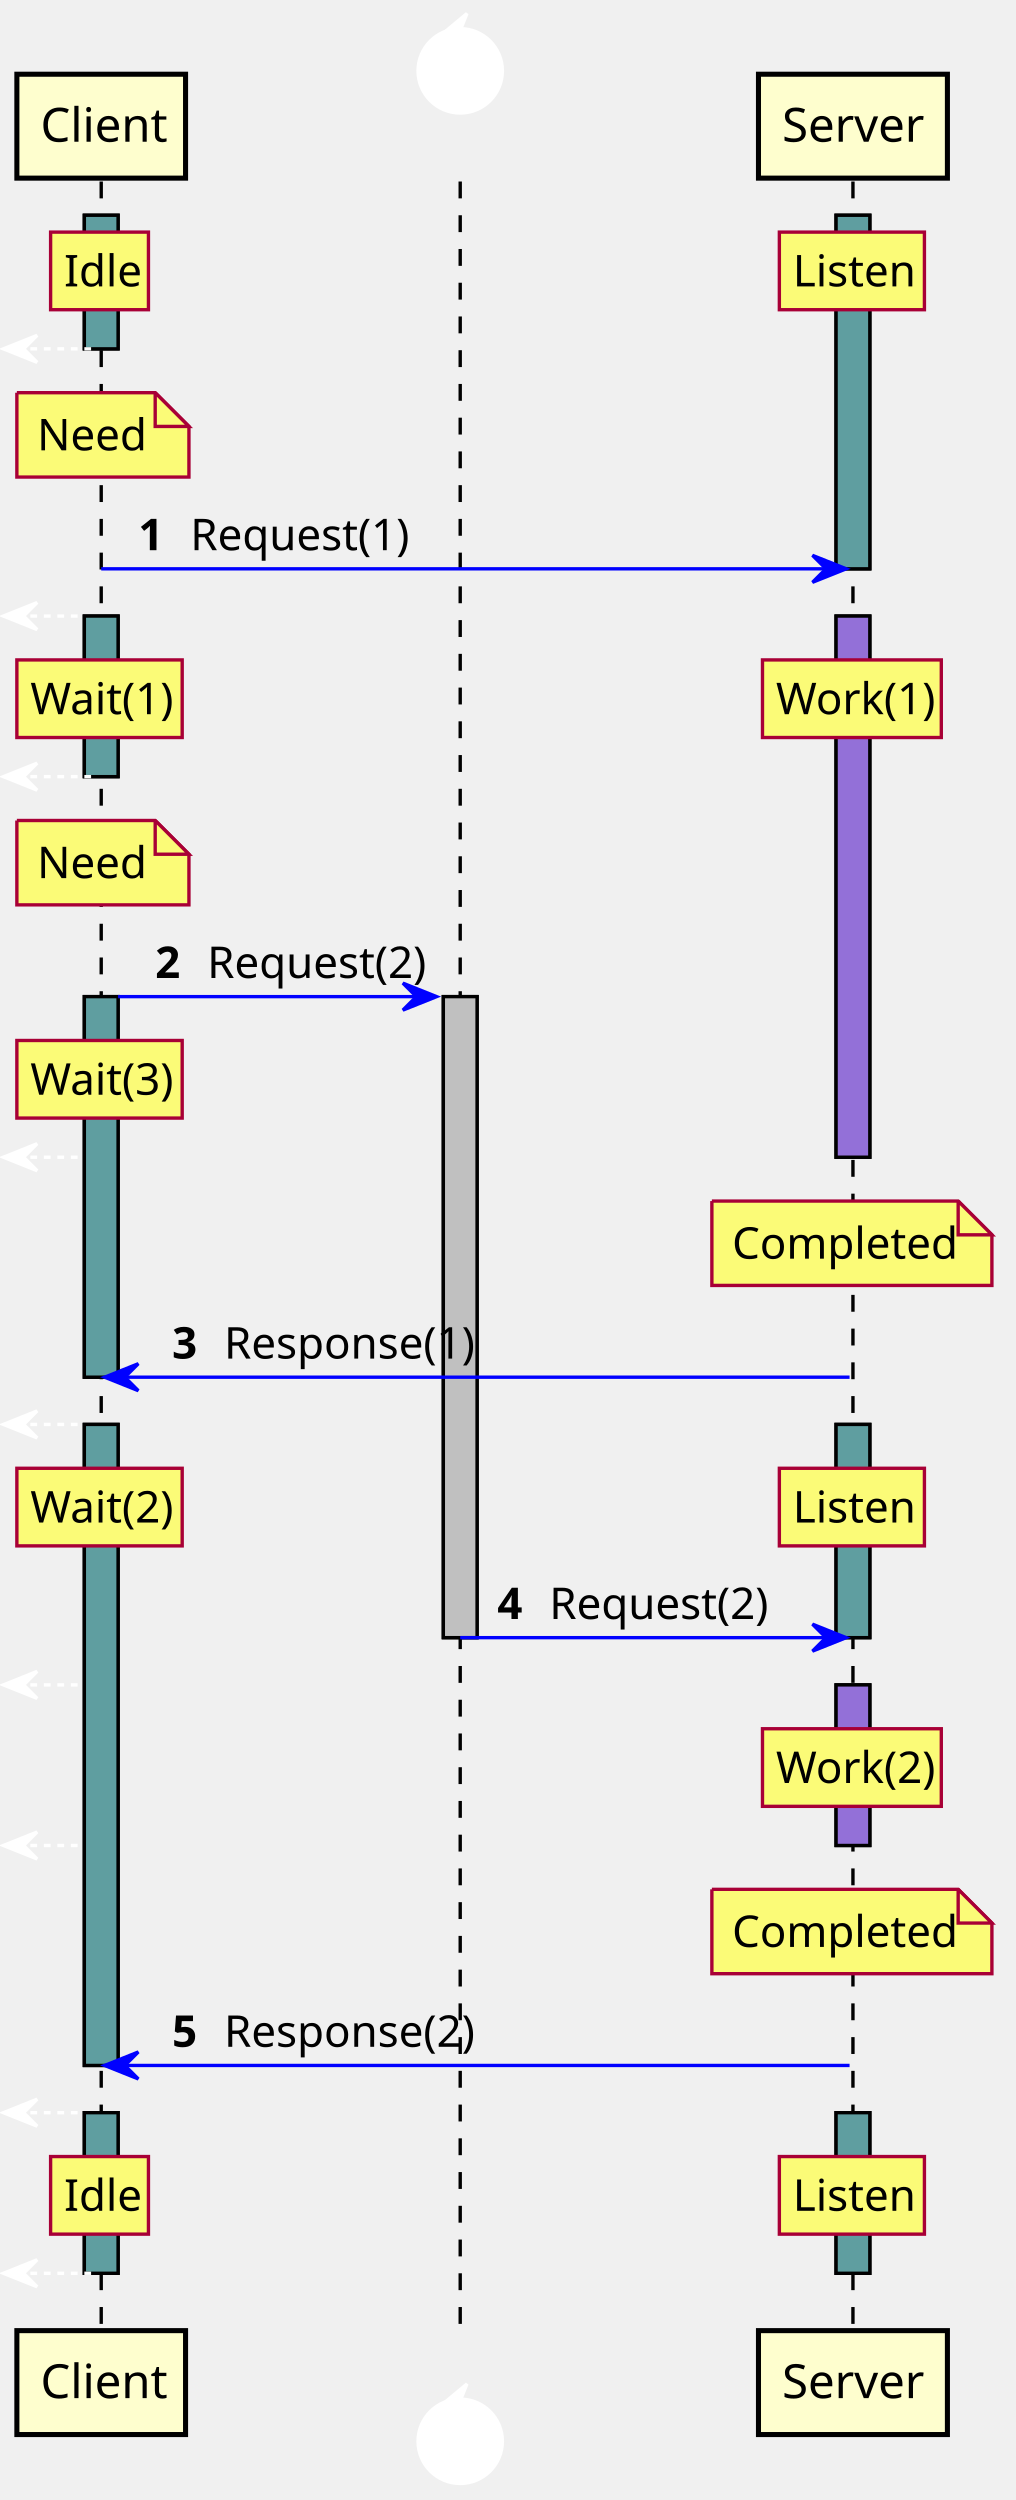
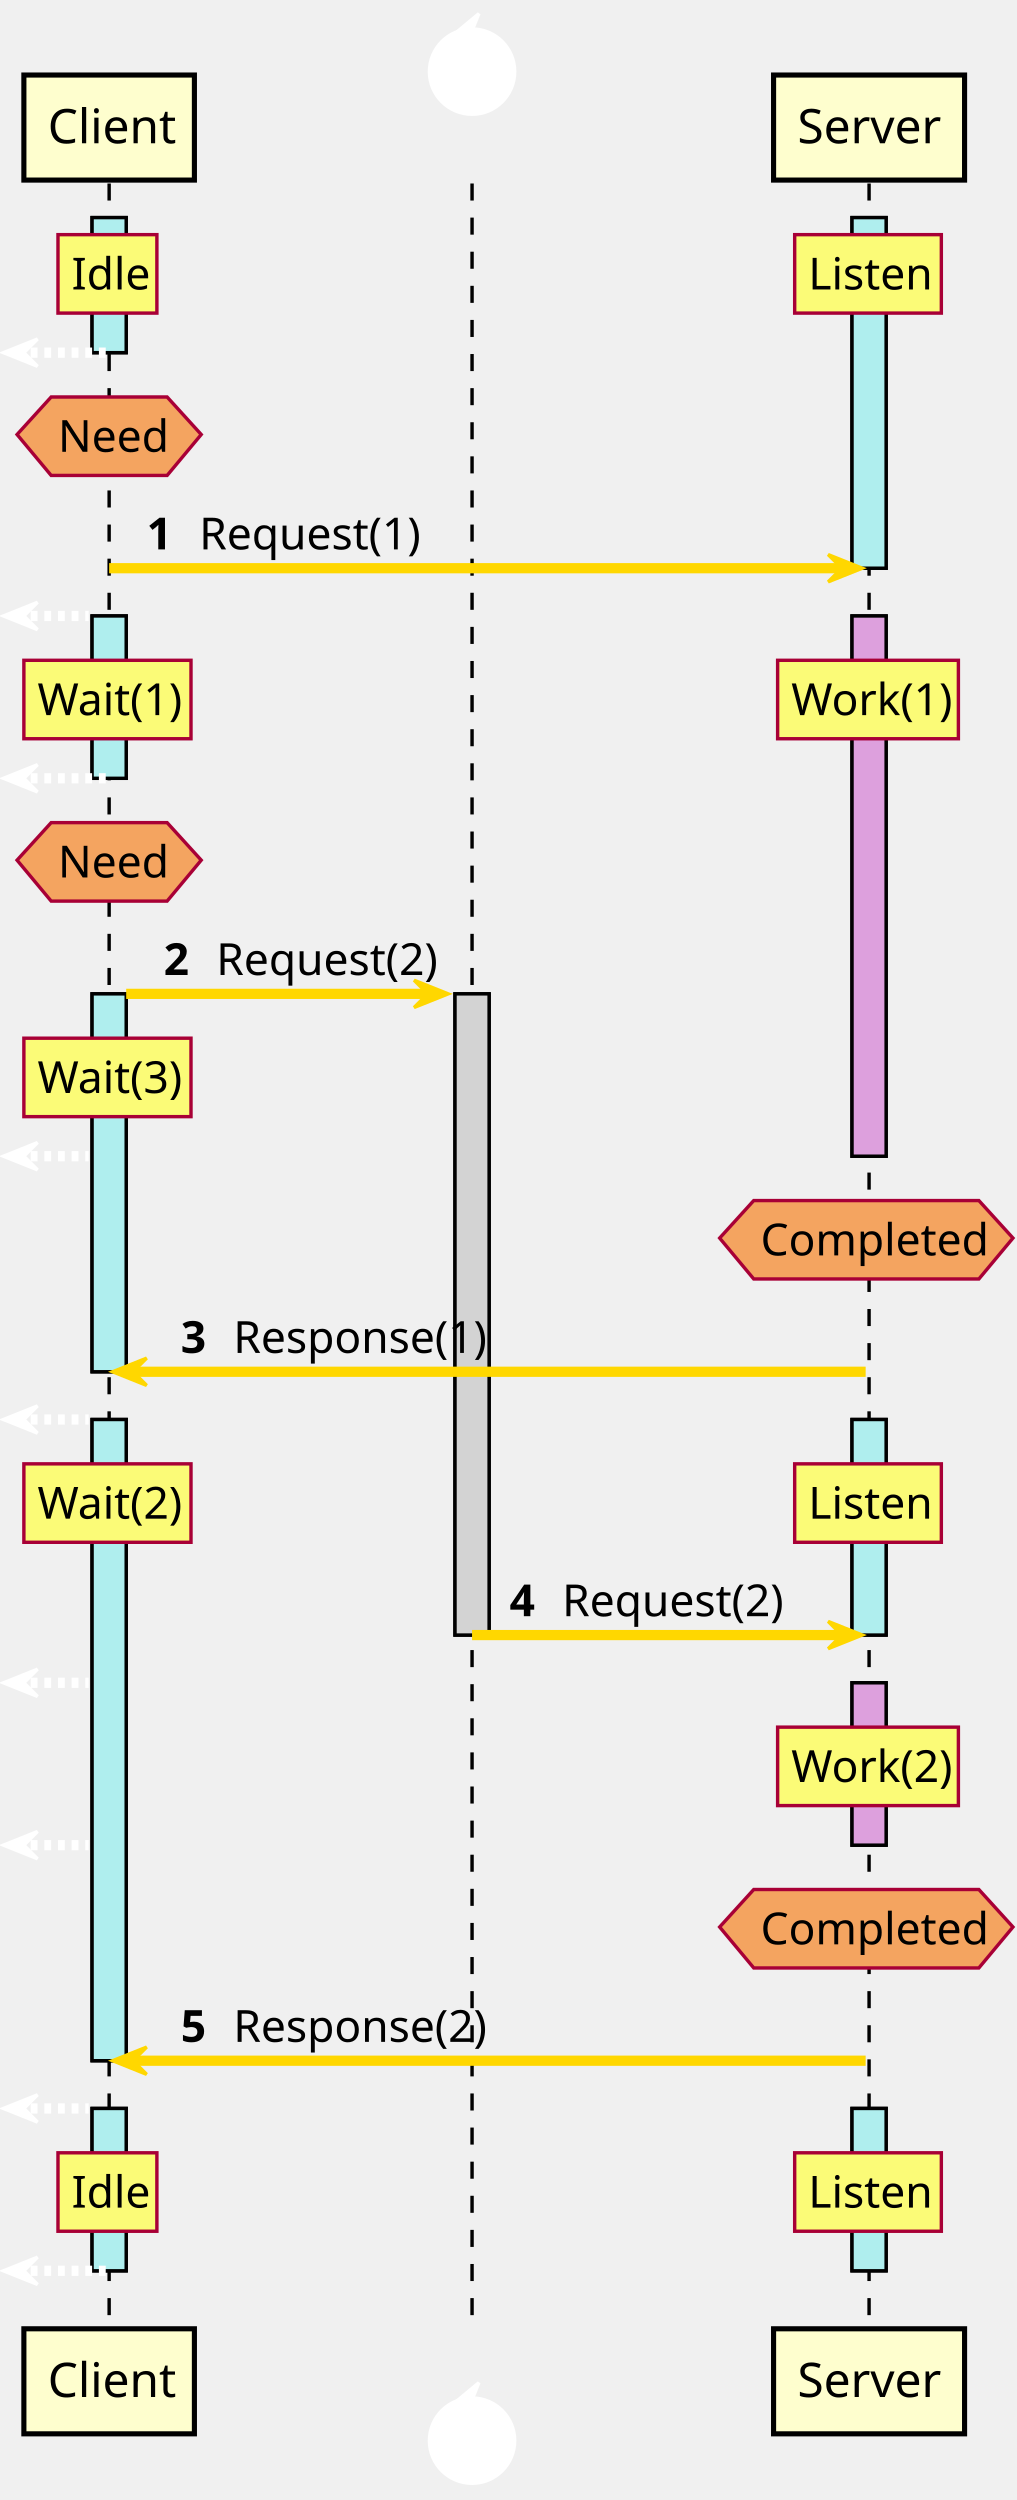
- <svg xmlns="http://www.w3.org/2000/svg" contentScriptType="application/ecmascript" contentStyleType="text/css" height="741px" preserveAspectRatio="none" style="width:301px;height:741px;" version="1.1" viewBox="0 0 301 741" width="301px" zoomAndPan="magnify">
+ <svg xmlns="http://www.w3.org/2000/svg" contentScriptType="application/ecmascript" contentStyleType="text/css" height="733px" preserveAspectRatio="none" style="width:298px;height:733px;" version="1.1" viewBox="0 0 298 733" width="298px" zoomAndPan="magnify">
  <defs />
  <g>
-     <rect fill="#5F9EA0" height="39.6" style="stroke:#000000;stroke-width:1.0;" width="10" x="25" y="63.8" />
-     <rect fill="#5F9EA0" height="47.6" style="stroke:#000000;stroke-width:1.0;" width="10" x="25" y="182.6" />
-     <rect fill="#5F9EA0" height="112.8" style="stroke:#000000;stroke-width:1.0;" width="10" x="25" y="295.4" />
-     <rect fill="#5F9EA0" height="190" style="stroke:#000000;stroke-width:1.0;" width="10" x="25" y="422.2" />
-     <rect fill="#5F9EA0" height="47.6" style="stroke:#000000;stroke-width:1.0;" width="10" x="25" y="626.2" />
-     <rect fill="#C0C0C0" height="190" style="stroke:#000000;stroke-width:1.0;" width="10" x="131.406" y="295.4" />
-     <rect fill="#5F9EA0" height="104.8" style="stroke:#000000;stroke-width:1.0;" width="10" x="247.812" y="63.8" />
-     <rect fill="#9370D8" height="160.4" style="stroke:#000000;stroke-width:1.0;" width="10" x="247.812" y="182.6" />
-     <rect fill="#5F9EA0" height="63.2" style="stroke:#000000;stroke-width:1.0;" width="10" x="247.812" y="422.2" />
-     <rect fill="#9370D8" height="47.6" style="stroke:#000000;stroke-width:1.0;" width="10" x="247.812" y="499.4" />
-     <rect fill="#5F9EA0" height="47.6" style="stroke:#000000;stroke-width:1.0;" width="10" x="247.812" y="626.2" />
-     <line style="stroke:#000000;stroke-width:1.0;stroke-dasharray:5.0,5.0;" x1="30" x2="30" y1="53.8" y2="691.8" />
-     <line style="stroke:#000000;stroke-width:1.0;stroke-dasharray:5.0,5.0;" x1="136.406" x2="136.406" y1="53.8" y2="691.8" />
-     <line style="stroke:#000000;stroke-width:1.0;stroke-dasharray:5.0,5.0;" x1="252.812" x2="252.812" y1="53.8" y2="691.8" />
-     <rect fill="#FEFECE" height="30.8" style="stroke:#000000;stroke-width:1.5;" width="50" x="5" y="22" />
-     <text fill="#000000" font-family="sans-serif" font-size="14" lengthAdjust="spacing" textLength="36" x="12" y="42.006">Client</text>
-     <rect fill="#FEFECE" height="30.8" style="stroke:#000000;stroke-width:1.5;" width="50" x="5" y="690.8" />
-     <text fill="#000000" font-family="sans-serif" font-size="14" lengthAdjust="spacing" textLength="36" x="12" y="710.806">Client</text>
-     <text fill="#000000" font-family="sans-serif" font-size="14" lengthAdjust="spacing" textLength="0" x="135.406" y="50.006" />
-     <ellipse cx="136.406" cy="21" fill="#FFFFFF" rx="12" ry="12" style="stroke:#FFFFFF;stroke-width:2.0;" />
-     <polygon fill="#FFFFFF" points="132.406,9,138.406,4,136.406,9,138.406,14,132.406,9" style="stroke:#FFFFFF;stroke-width:1.0;" />
-     <text fill="#000000" font-family="sans-serif" font-size="14" lengthAdjust="spacing" textLength="0" x="135.406" y="703.806" />
-     <ellipse cx="136.406" cy="723.6" fill="#FFFFFF" rx="12" ry="12" style="stroke:#FFFFFF;stroke-width:2.0;" />
-     <polygon fill="#FFFFFF" points="132.406,711.6,138.406,706.6,136.406,711.6,138.406,716.6,132.406,711.6" style="stroke:#FFFFFF;stroke-width:1.0;" />
-     <rect fill="#FEFECE" height="30.8" style="stroke:#000000;stroke-width:1.5;" width="56" x="224.812" y="22" />
-     <text fill="#000000" font-family="sans-serif" font-size="14" lengthAdjust="spacing" textLength="42" x="231.812" y="42.006">Server</text>
-     <rect fill="#FEFECE" height="30.8" style="stroke:#000000;stroke-width:1.5;" width="56" x="224.812" y="690.8" />
-     <text fill="#000000" font-family="sans-serif" font-size="14" lengthAdjust="spacing" textLength="42" x="231.812" y="710.806">Server</text>
-     <rect fill="#5F9EA0" height="39.6" style="stroke:#000000;stroke-width:1.0;" width="10" x="25" y="63.8" />
-     <rect fill="#5F9EA0" height="47.6" style="stroke:#000000;stroke-width:1.0;" width="10" x="25" y="182.6" />
-     <rect fill="#5F9EA0" height="112.8" style="stroke:#000000;stroke-width:1.0;" width="10" x="25" y="295.4" />
-     <rect fill="#5F9EA0" height="190" style="stroke:#000000;stroke-width:1.0;" width="10" x="25" y="422.2" />
-     <rect fill="#5F9EA0" height="47.6" style="stroke:#000000;stroke-width:1.0;" width="10" x="25" y="626.2" />
-     <rect fill="#C0C0C0" height="190" style="stroke:#000000;stroke-width:1.0;" width="10" x="131.406" y="295.4" />
-     <rect fill="#5F9EA0" height="104.8" style="stroke:#000000;stroke-width:1.0;" width="10" x="247.812" y="63.8" />
-     <rect fill="#9370D8" height="160.4" style="stroke:#000000;stroke-width:1.0;" width="10" x="247.812" y="182.6" />
-     <rect fill="#5F9EA0" height="63.2" style="stroke:#000000;stroke-width:1.0;" width="10" x="247.812" y="422.2" />
-     <rect fill="#9370D8" height="47.6" style="stroke:#000000;stroke-width:1.0;" width="10" x="247.812" y="499.4" />
-     <rect fill="#5F9EA0" height="47.6" style="stroke:#000000;stroke-width:1.0;" width="10" x="247.812" y="626.2" />
-     <rect fill="#FBFB77" height="23" style="stroke:#A80036;stroke-width:1.0;" width="29" x="15" y="68.8" />
-     <text fill="#000000" font-family="sans-serif" font-size="13" lengthAdjust="spacing" textLength="21" x="19" y="84.877">Idle</text>
-     <rect fill="#FBFB77" height="23" style="stroke:#A80036;stroke-width:1.0;" width="43" x="231" y="68.8" />
-     <text fill="#000000" font-family="sans-serif" font-size="13" lengthAdjust="spacing" textLength="35" x="235" y="84.877">Listen</text>
+     <rect fill="#AFEEEE" height="39.6" style="stroke:#000000;stroke-width:1.0;" width="10" x="27" y="63.8" />
+     <rect fill="#AFEEEE" height="47.6" style="stroke:#000000;stroke-width:1.0;" width="10" x="27" y="180.6" />
+     <rect fill="#AFEEEE" height="110.8" style="stroke:#000000;stroke-width:1.0;" width="10" x="27" y="291.4" />
+     <rect fill="#AFEEEE" height="188" style="stroke:#000000;stroke-width:1.0;" width="10" x="27" y="416.2" />
+     <rect fill="#AFEEEE" height="47.6" style="stroke:#000000;stroke-width:1.0;" width="10" x="27" y="618.2" />
+     <rect fill="#D3D3D3" height="188" style="stroke:#000000;stroke-width:1.0;" width="10" x="133.406" y="291.4" />
+     <rect fill="#AFEEEE" height="102.8" style="stroke:#000000;stroke-width:1.0;" width="10" x="249.812" y="63.8" />
+     <rect fill="#DDA0DD" height="158.4" style="stroke:#000000;stroke-width:1.0;" width="10" x="249.812" y="180.6" />
+     <rect fill="#AFEEEE" height="63.2" style="stroke:#000000;stroke-width:1.0;" width="10" x="249.812" y="416.2" />
+     <rect fill="#DDA0DD" height="47.6" style="stroke:#000000;stroke-width:1.0;" width="10" x="249.812" y="493.4" />
+     <rect fill="#AFEEEE" height="47.6" style="stroke:#000000;stroke-width:1.0;" width="10" x="249.812" y="618.2" />
+     <line style="stroke:#000000;stroke-width:1.0;stroke-dasharray:5.0,5.0;" x1="32" x2="32" y1="53.8" y2="683.8" />
+     <line style="stroke:#000000;stroke-width:1.0;stroke-dasharray:5.0,5.0;" x1="138.406" x2="138.406" y1="53.8" y2="683.8" />
+     <line style="stroke:#000000;stroke-width:1.0;stroke-dasharray:5.0,5.0;" x1="254.812" x2="254.812" y1="53.8" y2="683.8" />
+     <rect fill="#FEFECE" height="30.8" style="stroke:#000000;stroke-width:1.5;" width="50" x="7" y="22" />
+     <text fill="#000000" font-family="sans-serif" font-size="14" lengthAdjust="spacing" textLength="36" x="14" y="42.006">Client</text>
+     <rect fill="#FEFECE" height="30.8" style="stroke:#000000;stroke-width:1.5;" width="50" x="7" y="682.8" />
+     <text fill="#000000" font-family="sans-serif" font-size="14" lengthAdjust="spacing" textLength="36" x="14" y="702.806">Client</text>
+     <text fill="#000000" font-family="sans-serif" font-size="14" lengthAdjust="spacing" textLength="0" x="137.406" y="50.006" />
+     <ellipse cx="138.406" cy="21" fill="#FFFFFF" rx="12" ry="12" style="stroke:#FFFFFF;stroke-width:2.0;" />
+     <polygon fill="#FFFFFF" points="134.406,9,140.406,4,138.406,9,140.406,14,134.406,9" style="stroke:#FFFFFF;stroke-width:1.0;" />
+     <text fill="#000000" font-family="sans-serif" font-size="14" lengthAdjust="spacing" textLength="0" x="137.406" y="695.806" />
+     <ellipse cx="138.406" cy="715.6" fill="#FFFFFF" rx="12" ry="12" style="stroke:#FFFFFF;stroke-width:2.0;" />
+     <polygon fill="#FFFFFF" points="134.406,703.6,140.406,698.6,138.406,703.6,140.406,708.6,134.406,703.6" style="stroke:#FFFFFF;stroke-width:1.0;" />
+     <rect fill="#FEFECE" height="30.8" style="stroke:#000000;stroke-width:1.5;" width="56" x="226.812" y="22" />
+     <text fill="#000000" font-family="sans-serif" font-size="14" lengthAdjust="spacing" textLength="42" x="233.812" y="42.006">Server</text>
+     <rect fill="#FEFECE" height="30.8" style="stroke:#000000;stroke-width:1.5;" width="56" x="226.812" y="682.8" />
+     <text fill="#000000" font-family="sans-serif" font-size="14" lengthAdjust="spacing" textLength="42" x="233.812" y="702.806">Server</text>
+     <rect fill="#AFEEEE" height="39.6" style="stroke:#000000;stroke-width:1.0;" width="10" x="27" y="63.8" />
+     <rect fill="#AFEEEE" height="47.6" style="stroke:#000000;stroke-width:1.0;" width="10" x="27" y="180.6" />
+     <rect fill="#AFEEEE" height="110.8" style="stroke:#000000;stroke-width:1.0;" width="10" x="27" y="291.4" />
+     <rect fill="#AFEEEE" height="188" style="stroke:#000000;stroke-width:1.0;" width="10" x="27" y="416.2" />
+     <rect fill="#AFEEEE" height="47.6" style="stroke:#000000;stroke-width:1.0;" width="10" x="27" y="618.2" />
+     <rect fill="#D3D3D3" height="188" style="stroke:#000000;stroke-width:1.0;" width="10" x="133.406" y="291.4" />
+     <rect fill="#AFEEEE" height="102.8" style="stroke:#000000;stroke-width:1.0;" width="10" x="249.812" y="63.8" />
+     <rect fill="#DDA0DD" height="158.4" style="stroke:#000000;stroke-width:1.0;" width="10" x="249.812" y="180.6" />
+     <rect fill="#AFEEEE" height="63.2" style="stroke:#000000;stroke-width:1.0;" width="10" x="249.812" y="416.2" />
+     <rect fill="#DDA0DD" height="47.6" style="stroke:#000000;stroke-width:1.0;" width="10" x="249.812" y="493.4" />
+     <rect fill="#AFEEEE" height="47.6" style="stroke:#000000;stroke-width:1.0;" width="10" x="249.812" y="618.2" />
+     <rect fill="#FBFB77" height="23" style="stroke:#A80036;stroke-width:1.0;" width="29" x="17" y="68.8" />
+     <text fill="#000000" font-family="sans-serif" font-size="13" lengthAdjust="spacing" textLength="21" x="21" y="84.877">Idle</text>
+     <rect fill="#FBFB77" height="23" style="stroke:#A80036;stroke-width:1.0;" width="43" x="233" y="68.8" />
+     <text fill="#000000" font-family="sans-serif" font-size="13" lengthAdjust="spacing" textLength="35" x="237" y="84.877">Listen</text>
    <polygon fill="#FFFFFF" points="11,99.4,1,103.4,11,107.4,7,103.4" style="stroke:#FFFFFF;stroke-width:1.0;" />
-     <line style="stroke:#FFFFFF;stroke-width:1.0;stroke-dasharray:2.0,2.0;" x1="5" x2="29" y1="103.4" y2="103.4" />
-     <path d="M5,116.4 L5,141.4 L56,141.4 L56,126.4 L46,116.4 L5,116.4 " fill="#FBFB77" style="stroke:#A80036;stroke-width:1.0;" />
-     <path d="M46,116.4 L46,126.4 L56,126.4 L46,116.4 " fill="#FBFB77" style="stroke:#A80036;stroke-width:1.0;" />
-     <text fill="#000000" font-family="sans-serif" font-size="13" lengthAdjust="spacing" textLength="30" x="11" y="133.477">Need</text>
-     <polygon fill="#0000FF" points="240.812,164.6,250.812,168.6,240.812,172.6,244.812,168.6" style="stroke:#0000FF;stroke-width:1.0;" />
-     <line style="stroke:#0000FF;stroke-width:1.0;" x1="30" x2="246.812" y1="168.6" y2="168.6" />
-     <text fill="#000000" font-family="sans-serif" font-size="13" lengthAdjust="spacing" textLength="0" x="41" y="163.077" />
-     <text fill="#000000" font-family="sans-serif" font-size="13" font-weight="bold" lengthAdjust="spacing" textLength="7.406" x="41" y="163.077">1</text>
-     <text fill="#000000" font-family="sans-serif" font-size="13" lengthAdjust="spacing" textLength="0" x="52.406" y="163.077" />
-     <text fill="#000000" font-family="sans-serif" font-size="13" lengthAdjust="spacing" textLength="63" x="56.406" y="163.077">Request(1)</text>
-     <polygon fill="#FFFFFF" points="11,178.6,1,182.6,11,186.6,7,182.6" style="stroke:#FFFFFF;stroke-width:1.0;" />
-     <line style="stroke:#FFFFFF;stroke-width:1.0;stroke-dasharray:2.0,2.0;" x1="5" x2="24" y1="182.6" y2="182.6" />
-     <rect fill="#FBFB77" height="23" style="stroke:#A80036;stroke-width:1.0;" width="49" x="5" y="195.6" />
-     <text fill="#000000" font-family="sans-serif" font-size="13" lengthAdjust="spacing" textLength="41" x="9" y="211.677">Wait(1)</text>
-     <rect fill="#FBFB77" height="23" style="stroke:#A80036;stroke-width:1.0;" width="53" x="226" y="195.6" />
-     <text fill="#000000" font-family="sans-serif" font-size="13" lengthAdjust="spacing" textLength="45" x="230" y="211.677">Work(1)</text>
-     <polygon fill="#FFFFFF" points="11,226.2,1,230.2,11,234.2,7,230.2" style="stroke:#FFFFFF;stroke-width:1.0;" />
-     <line style="stroke:#FFFFFF;stroke-width:1.0;stroke-dasharray:2.0,2.0;" x1="5" x2="29" y1="230.2" y2="230.2" />
-     <path d="M5,243.2 L5,268.2 L56,268.2 L56,253.2 L46,243.2 L5,243.2 " fill="#FBFB77" style="stroke:#A80036;stroke-width:1.0;" />
-     <path d="M46,243.2 L46,253.2 L56,253.2 L46,243.2 " fill="#FBFB77" style="stroke:#A80036;stroke-width:1.0;" />
-     <text fill="#000000" font-family="sans-serif" font-size="13" lengthAdjust="spacing" textLength="30" x="11" y="260.277">Need</text>
-     <polygon fill="#0000FF" points="119.406,291.4,129.406,295.4,119.406,299.4,123.406,295.4" style="stroke:#0000FF;stroke-width:1.0;" />
-     <line style="stroke:#0000FF;stroke-width:1.0;" x1="35" x2="125.406" y1="295.4" y2="295.4" />
-     <text fill="#000000" font-family="sans-serif" font-size="13" lengthAdjust="spacing" textLength="0" x="46" y="289.877" />
-     <text fill="#000000" font-family="sans-serif" font-size="13" font-weight="bold" lengthAdjust="spacing" textLength="7.406" x="46" y="289.877">2</text>
-     <text fill="#000000" font-family="sans-serif" font-size="13" lengthAdjust="spacing" textLength="0" x="57.406" y="289.877" />
-     <text fill="#000000" font-family="sans-serif" font-size="13" lengthAdjust="spacing" textLength="63" x="61.406" y="289.877">Request(2)</text>
-     <rect fill="#FBFB77" height="23" style="stroke:#A80036;stroke-width:1.0;" width="49" x="5" y="308.4" />
-     <text fill="#000000" font-family="sans-serif" font-size="13" lengthAdjust="spacing" textLength="41" x="9" y="324.477">Wait(3)</text>
-     <polygon fill="#FFFFFF" points="11,339,1,343,11,347,7,343" style="stroke:#FFFFFF;stroke-width:1.0;" />
-     <line style="stroke:#FFFFFF;stroke-width:1.0;stroke-dasharray:2.0,2.0;" x1="5" x2="24" y1="343" y2="343" />
-     <path d="M211,356 L211,381 L294,381 L294,366 L284,356 L211,356 " fill="#FBFB77" style="stroke:#A80036;stroke-width:1.0;" />
-     <path d="M284,356 L284,366 L294,366 L284,356 " fill="#FBFB77" style="stroke:#A80036;stroke-width:1.0;" />
-     <text fill="#000000" font-family="sans-serif" font-size="13" lengthAdjust="spacing" textLength="62" x="217" y="373.077">Completed</text>
-     <polygon fill="#0000FF" points="41,404.2,31,408.2,41,412.2,37,408.2" style="stroke:#0000FF;stroke-width:1.0;" />
-     <line style="stroke:#0000FF;stroke-width:1.0;" x1="35" x2="251.812" y1="408.2" y2="408.2" />
-     <text fill="#000000" font-family="sans-serif" font-size="13" lengthAdjust="spacing" textLength="0" x="51" y="402.677" />
-     <text fill="#000000" font-family="sans-serif" font-size="13" font-weight="bold" lengthAdjust="spacing" textLength="7.406" x="51" y="402.677">3</text>
-     <text fill="#000000" font-family="sans-serif" font-size="13" lengthAdjust="spacing" textLength="0" x="62.406" y="402.677" />
-     <text fill="#000000" font-family="sans-serif" font-size="13" lengthAdjust="spacing" textLength="73" x="66.406" y="402.677">Response(1)</text>
-     <polygon fill="#FFFFFF" points="11,418.2,1,422.2,11,426.2,7,422.2" style="stroke:#FFFFFF;stroke-width:1.0;" />
-     <line style="stroke:#FFFFFF;stroke-width:1.0;stroke-dasharray:2.0,2.0;" x1="5" x2="24" y1="422.2" y2="422.2" />
-     <rect fill="#FBFB77" height="23" style="stroke:#A80036;stroke-width:1.0;" width="43" x="231" y="435.2" />
-     <text fill="#000000" font-family="sans-serif" font-size="13" lengthAdjust="spacing" textLength="35" x="235" y="451.277">Listen</text>
-     <rect fill="#FBFB77" height="23" style="stroke:#A80036;stroke-width:1.0;" width="49" x="5" y="435.2" />
-     <text fill="#000000" font-family="sans-serif" font-size="13" lengthAdjust="spacing" textLength="41" x="9" y="451.277">Wait(2)</text>
-     <polygon fill="#0000FF" points="240.812,481.4,250.812,485.4,240.812,489.4,244.812,485.4" style="stroke:#0000FF;stroke-width:1.0;" />
-     <line style="stroke:#0000FF;stroke-width:1.0;" x1="136.406" x2="246.812" y1="485.4" y2="485.4" />
-     <text fill="#000000" font-family="sans-serif" font-size="13" lengthAdjust="spacing" textLength="0" x="147.406" y="479.877" />
-     <text fill="#000000" font-family="sans-serif" font-size="13" font-weight="bold" lengthAdjust="spacing" textLength="7.406" x="147.406" y="479.877">4</text>
-     <text fill="#000000" font-family="sans-serif" font-size="13" lengthAdjust="spacing" textLength="0" x="158.812" y="479.877" />
-     <text fill="#000000" font-family="sans-serif" font-size="13" lengthAdjust="spacing" textLength="63" x="162.812" y="479.877">Request(2)</text>
-     <polygon fill="#FFFFFF" points="11,495.4,1,499.4,11,503.4,7,499.4" style="stroke:#FFFFFF;stroke-width:1.0;" />
-     <line style="stroke:#FFFFFF;stroke-width:1.0;stroke-dasharray:2.0,2.0;" x1="5" x2="24" y1="499.4" y2="499.4" />
-     <rect fill="#FBFB77" height="23" style="stroke:#A80036;stroke-width:1.0;" width="53" x="226" y="512.4" />
-     <text fill="#000000" font-family="sans-serif" font-size="13" lengthAdjust="spacing" textLength="45" x="230" y="528.477">Work(2)</text>
-     <polygon fill="#FFFFFF" points="11,543,1,547,11,551,7,547" style="stroke:#FFFFFF;stroke-width:1.0;" />
-     <line style="stroke:#FFFFFF;stroke-width:1.0;stroke-dasharray:2.0,2.0;" x1="5" x2="24" y1="547" y2="547" />
-     <path d="M211,560 L211,585 L294,585 L294,570 L284,560 L211,560 " fill="#FBFB77" style="stroke:#A80036;stroke-width:1.0;" />
-     <path d="M284,560 L284,570 L294,570 L284,560 " fill="#FBFB77" style="stroke:#A80036;stroke-width:1.0;" />
-     <text fill="#000000" font-family="sans-serif" font-size="13" lengthAdjust="spacing" textLength="62" x="217" y="577.077">Completed</text>
-     <polygon fill="#0000FF" points="41,608.2,31,612.2,41,616.2,37,612.2" style="stroke:#0000FF;stroke-width:1.0;" />
-     <line style="stroke:#0000FF;stroke-width:1.0;" x1="35" x2="251.812" y1="612.2" y2="612.2" />
-     <text fill="#000000" font-family="sans-serif" font-size="13" lengthAdjust="spacing" textLength="0" x="51" y="606.677" />
-     <text fill="#000000" font-family="sans-serif" font-size="13" font-weight="bold" lengthAdjust="spacing" textLength="7.406" x="51" y="606.677">5</text>
-     <text fill="#000000" font-family="sans-serif" font-size="13" lengthAdjust="spacing" textLength="0" x="62.406" y="606.677" />
-     <text fill="#000000" font-family="sans-serif" font-size="13" lengthAdjust="spacing" textLength="73" x="66.406" y="606.677">Response(2)</text>
-     <polygon fill="#FFFFFF" points="11,622.2,1,626.2,11,630.2,7,626.2" style="stroke:#FFFFFF;stroke-width:1.0;" />
-     <line style="stroke:#FFFFFF;stroke-width:1.0;stroke-dasharray:2.0,2.0;" x1="5" x2="24" y1="626.2" y2="626.2" />
-     <rect fill="#FBFB77" height="23" style="stroke:#A80036;stroke-width:1.0;" width="29" x="15" y="639.2" />
-     <text fill="#000000" font-family="sans-serif" font-size="13" lengthAdjust="spacing" textLength="21" x="19" y="655.277">Idle</text>
-     <rect fill="#FBFB77" height="23" style="stroke:#A80036;stroke-width:1.0;" width="43" x="231" y="639.2" />
-     <text fill="#000000" font-family="sans-serif" font-size="13" lengthAdjust="spacing" textLength="35" x="235" y="655.277">Listen</text>
-     <polygon fill="#FFFFFF" points="11,669.8,1,673.8,11,677.8,7,673.8" style="stroke:#FFFFFF;stroke-width:1.0;" />
-     <line style="stroke:#FFFFFF;stroke-width:1.0;stroke-dasharray:2.0,2.0;" x1="5" x2="29" y1="673.8" y2="673.8" />
+     <line style="stroke:#FFFFFF;stroke-width:3.0;stroke-dasharray:2.0,2.0;" x1="5" x2="31" y1="103.4" y2="103.4" />
+     <polygon fill="#F4A460" points="15,116.4,49,116.4,59,127.4,49,139.4,15,139.4,5,127.4,15,116.4" style="stroke:#A80036;stroke-width:1.0;" />
+     <text fill="#000000" font-family="sans-serif" font-size="13" lengthAdjust="spacing" textLength="30" x="17" y="132.477">Need</text>
+     <polygon fill="#FFD700" points="242.812,162.6,252.812,166.6,242.812,170.6,246.812,166.6" style="stroke:#FFD700;stroke-width:1.0;" />
+     <line style="stroke:#FFD700;stroke-width:3.0;" x1="32" x2="248.812" y1="166.6" y2="166.6" />
+     <text fill="#000000" font-family="sans-serif" font-size="13" lengthAdjust="spacing" textLength="0" x="43" y="161.077" />
+     <text fill="#000000" font-family="sans-serif" font-size="13" font-weight="bold" lengthAdjust="spacing" textLength="7.406" x="43" y="161.077">1</text>
+     <text fill="#000000" font-family="sans-serif" font-size="13" lengthAdjust="spacing" textLength="0" x="54.406" y="161.077" />
+     <text fill="#000000" font-family="sans-serif" font-size="13" lengthAdjust="spacing" textLength="63" x="58.406" y="161.077">Request(1)</text>
+     <polygon fill="#FFFFFF" points="11,176.6,1,180.6,11,184.6,7,180.6" style="stroke:#FFFFFF;stroke-width:1.0;" />
+     <line style="stroke:#FFFFFF;stroke-width:3.0;stroke-dasharray:2.0,2.0;" x1="5" x2="26" y1="180.6" y2="180.6" />
+     <rect fill="#FBFB77" height="23" style="stroke:#A80036;stroke-width:1.0;" width="49" x="7" y="193.6" />
+     <text fill="#000000" font-family="sans-serif" font-size="13" lengthAdjust="spacing" textLength="41" x="11" y="209.677">Wait(1)</text>
+     <rect fill="#FBFB77" height="23" style="stroke:#A80036;stroke-width:1.0;" width="53" x="228" y="193.6" />
+     <text fill="#000000" font-family="sans-serif" font-size="13" lengthAdjust="spacing" textLength="45" x="232" y="209.677">Work(1)</text>
+     <polygon fill="#FFFFFF" points="11,224.2,1,228.2,11,232.2,7,228.2" style="stroke:#FFFFFF;stroke-width:1.0;" />
+     <line style="stroke:#FFFFFF;stroke-width:3.0;stroke-dasharray:2.0,2.0;" x1="5" x2="31" y1="228.2" y2="228.2" />
+     <polygon fill="#F4A460" points="15,241.2,49,241.2,59,252.2,49,264.2,15,264.2,5,252.2,15,241.2" style="stroke:#A80036;stroke-width:1.0;" />
+     <text fill="#000000" font-family="sans-serif" font-size="13" lengthAdjust="spacing" textLength="30" x="17" y="257.277">Need</text>
+     <polygon fill="#FFD700" points="121.406,287.4,131.406,291.4,121.406,295.4,125.406,291.4" style="stroke:#FFD700;stroke-width:1.0;" />
+     <line style="stroke:#FFD700;stroke-width:3.0;" x1="37" x2="127.406" y1="291.4" y2="291.4" />
+     <text fill="#000000" font-family="sans-serif" font-size="13" lengthAdjust="spacing" textLength="0" x="48" y="285.877" />
+     <text fill="#000000" font-family="sans-serif" font-size="13" font-weight="bold" lengthAdjust="spacing" textLength="7.406" x="48" y="285.877">2</text>
+     <text fill="#000000" font-family="sans-serif" font-size="13" lengthAdjust="spacing" textLength="0" x="59.406" y="285.877" />
+     <text fill="#000000" font-family="sans-serif" font-size="13" lengthAdjust="spacing" textLength="63" x="63.406" y="285.877">Request(2)</text>
+     <rect fill="#FBFB77" height="23" style="stroke:#A80036;stroke-width:1.0;" width="49" x="7" y="304.4" />
+     <text fill="#000000" font-family="sans-serif" font-size="13" lengthAdjust="spacing" textLength="41" x="11" y="320.477">Wait(3)</text>
+     <polygon fill="#FFFFFF" points="11,335,1,339,11,343,7,339" style="stroke:#FFFFFF;stroke-width:1.0;" />
+     <line style="stroke:#FFFFFF;stroke-width:3.0;stroke-dasharray:2.0,2.0;" x1="5" x2="26" y1="339" y2="339" />
+     <polygon fill="#F4A460" points="221,352,287,352,297,363,287,375,221,375,211,363,221,352" style="stroke:#A80036;stroke-width:1.0;" />
+     <text fill="#000000" font-family="sans-serif" font-size="13" lengthAdjust="spacing" textLength="62" x="223" y="368.077">Completed</text>
+     <polygon fill="#FFD700" points="43,398.2,33,402.2,43,406.2,39,402.2" style="stroke:#FFD700;stroke-width:1.0;" />
+     <line style="stroke:#FFD700;stroke-width:3.0;" x1="37" x2="253.812" y1="402.2" y2="402.2" />
+     <text fill="#000000" font-family="sans-serif" font-size="13" lengthAdjust="spacing" textLength="0" x="53" y="396.677" />
+     <text fill="#000000" font-family="sans-serif" font-size="13" font-weight="bold" lengthAdjust="spacing" textLength="7.406" x="53" y="396.677">3</text>
+     <text fill="#000000" font-family="sans-serif" font-size="13" lengthAdjust="spacing" textLength="0" x="64.406" y="396.677" />
+     <text fill="#000000" font-family="sans-serif" font-size="13" lengthAdjust="spacing" textLength="73" x="68.406" y="396.677">Response(1)</text>
+     <polygon fill="#FFFFFF" points="11,412.2,1,416.2,11,420.2,7,416.2" style="stroke:#FFFFFF;stroke-width:1.0;" />
+     <line style="stroke:#FFFFFF;stroke-width:3.0;stroke-dasharray:2.0,2.0;" x1="5" x2="26" y1="416.2" y2="416.2" />
+     <rect fill="#FBFB77" height="23" style="stroke:#A80036;stroke-width:1.0;" width="43" x="233" y="429.2" />
+     <text fill="#000000" font-family="sans-serif" font-size="13" lengthAdjust="spacing" textLength="35" x="237" y="445.277">Listen</text>
+     <rect fill="#FBFB77" height="23" style="stroke:#A80036;stroke-width:1.0;" width="49" x="7" y="429.2" />
+     <text fill="#000000" font-family="sans-serif" font-size="13" lengthAdjust="spacing" textLength="41" x="11" y="445.277">Wait(2)</text>
+     <polygon fill="#FFD700" points="242.812,475.4,252.812,479.4,242.812,483.4,246.812,479.4" style="stroke:#FFD700;stroke-width:1.0;" />
+     <line style="stroke:#FFD700;stroke-width:3.0;" x1="138.406" x2="248.812" y1="479.4" y2="479.4" />
+     <text fill="#000000" font-family="sans-serif" font-size="13" lengthAdjust="spacing" textLength="0" x="149.406" y="473.877" />
+     <text fill="#000000" font-family="sans-serif" font-size="13" font-weight="bold" lengthAdjust="spacing" textLength="7.406" x="149.406" y="473.877">4</text>
+     <text fill="#000000" font-family="sans-serif" font-size="13" lengthAdjust="spacing" textLength="0" x="160.812" y="473.877" />
+     <text fill="#000000" font-family="sans-serif" font-size="13" lengthAdjust="spacing" textLength="63" x="164.812" y="473.877">Request(2)</text>
+     <polygon fill="#FFFFFF" points="11,489.4,1,493.4,11,497.4,7,493.4" style="stroke:#FFFFFF;stroke-width:1.0;" />
+     <line style="stroke:#FFFFFF;stroke-width:3.0;stroke-dasharray:2.0,2.0;" x1="5" x2="26" y1="493.4" y2="493.4" />
+     <rect fill="#FBFB77" height="23" style="stroke:#A80036;stroke-width:1.0;" width="53" x="228" y="506.4" />
+     <text fill="#000000" font-family="sans-serif" font-size="13" lengthAdjust="spacing" textLength="45" x="232" y="522.477">Work(2)</text>
+     <polygon fill="#FFFFFF" points="11,537,1,541,11,545,7,541" style="stroke:#FFFFFF;stroke-width:1.0;" />
+     <line style="stroke:#FFFFFF;stroke-width:3.0;stroke-dasharray:2.0,2.0;" x1="5" x2="26" y1="541" y2="541" />
+     <polygon fill="#F4A460" points="221,554,287,554,297,565,287,577,221,577,211,565,221,554" style="stroke:#A80036;stroke-width:1.0;" />
+     <text fill="#000000" font-family="sans-serif" font-size="13" lengthAdjust="spacing" textLength="62" x="223" y="570.077">Completed</text>
+     <polygon fill="#FFD700" points="43,600.2,33,604.2,43,608.2,39,604.2" style="stroke:#FFD700;stroke-width:1.0;" />
+     <line style="stroke:#FFD700;stroke-width:3.0;" x1="37" x2="253.812" y1="604.2" y2="604.2" />
+     <text fill="#000000" font-family="sans-serif" font-size="13" lengthAdjust="spacing" textLength="0" x="53" y="598.677" />
+     <text fill="#000000" font-family="sans-serif" font-size="13" font-weight="bold" lengthAdjust="spacing" textLength="7.406" x="53" y="598.677">5</text>
+     <text fill="#000000" font-family="sans-serif" font-size="13" lengthAdjust="spacing" textLength="0" x="64.406" y="598.677" />
+     <text fill="#000000" font-family="sans-serif" font-size="13" lengthAdjust="spacing" textLength="73" x="68.406" y="598.677">Response(2)</text>
+     <polygon fill="#FFFFFF" points="11,614.2,1,618.2,11,622.2,7,618.2" style="stroke:#FFFFFF;stroke-width:1.0;" />
+     <line style="stroke:#FFFFFF;stroke-width:3.0;stroke-dasharray:2.0,2.0;" x1="5" x2="26" y1="618.2" y2="618.2" />
+     <rect fill="#FBFB77" height="23" style="stroke:#A80036;stroke-width:1.0;" width="29" x="17" y="631.2" />
+     <text fill="#000000" font-family="sans-serif" font-size="13" lengthAdjust="spacing" textLength="21" x="21" y="647.277">Idle</text>
+     <rect fill="#FBFB77" height="23" style="stroke:#A80036;stroke-width:1.0;" width="43" x="233" y="631.2" />
+     <text fill="#000000" font-family="sans-serif" font-size="13" lengthAdjust="spacing" textLength="35" x="237" y="647.277">Listen</text>
+     <polygon fill="#FFFFFF" points="11,661.8,1,665.8,11,669.8,7,665.8" style="stroke:#FFFFFF;stroke-width:1.0;" />
+     <line style="stroke:#FFFFFF;stroke-width:3.0;stroke-dasharray:2.0,2.0;" x1="5" x2="31" y1="665.8" y2="665.8" />
  </g>
</svg>
